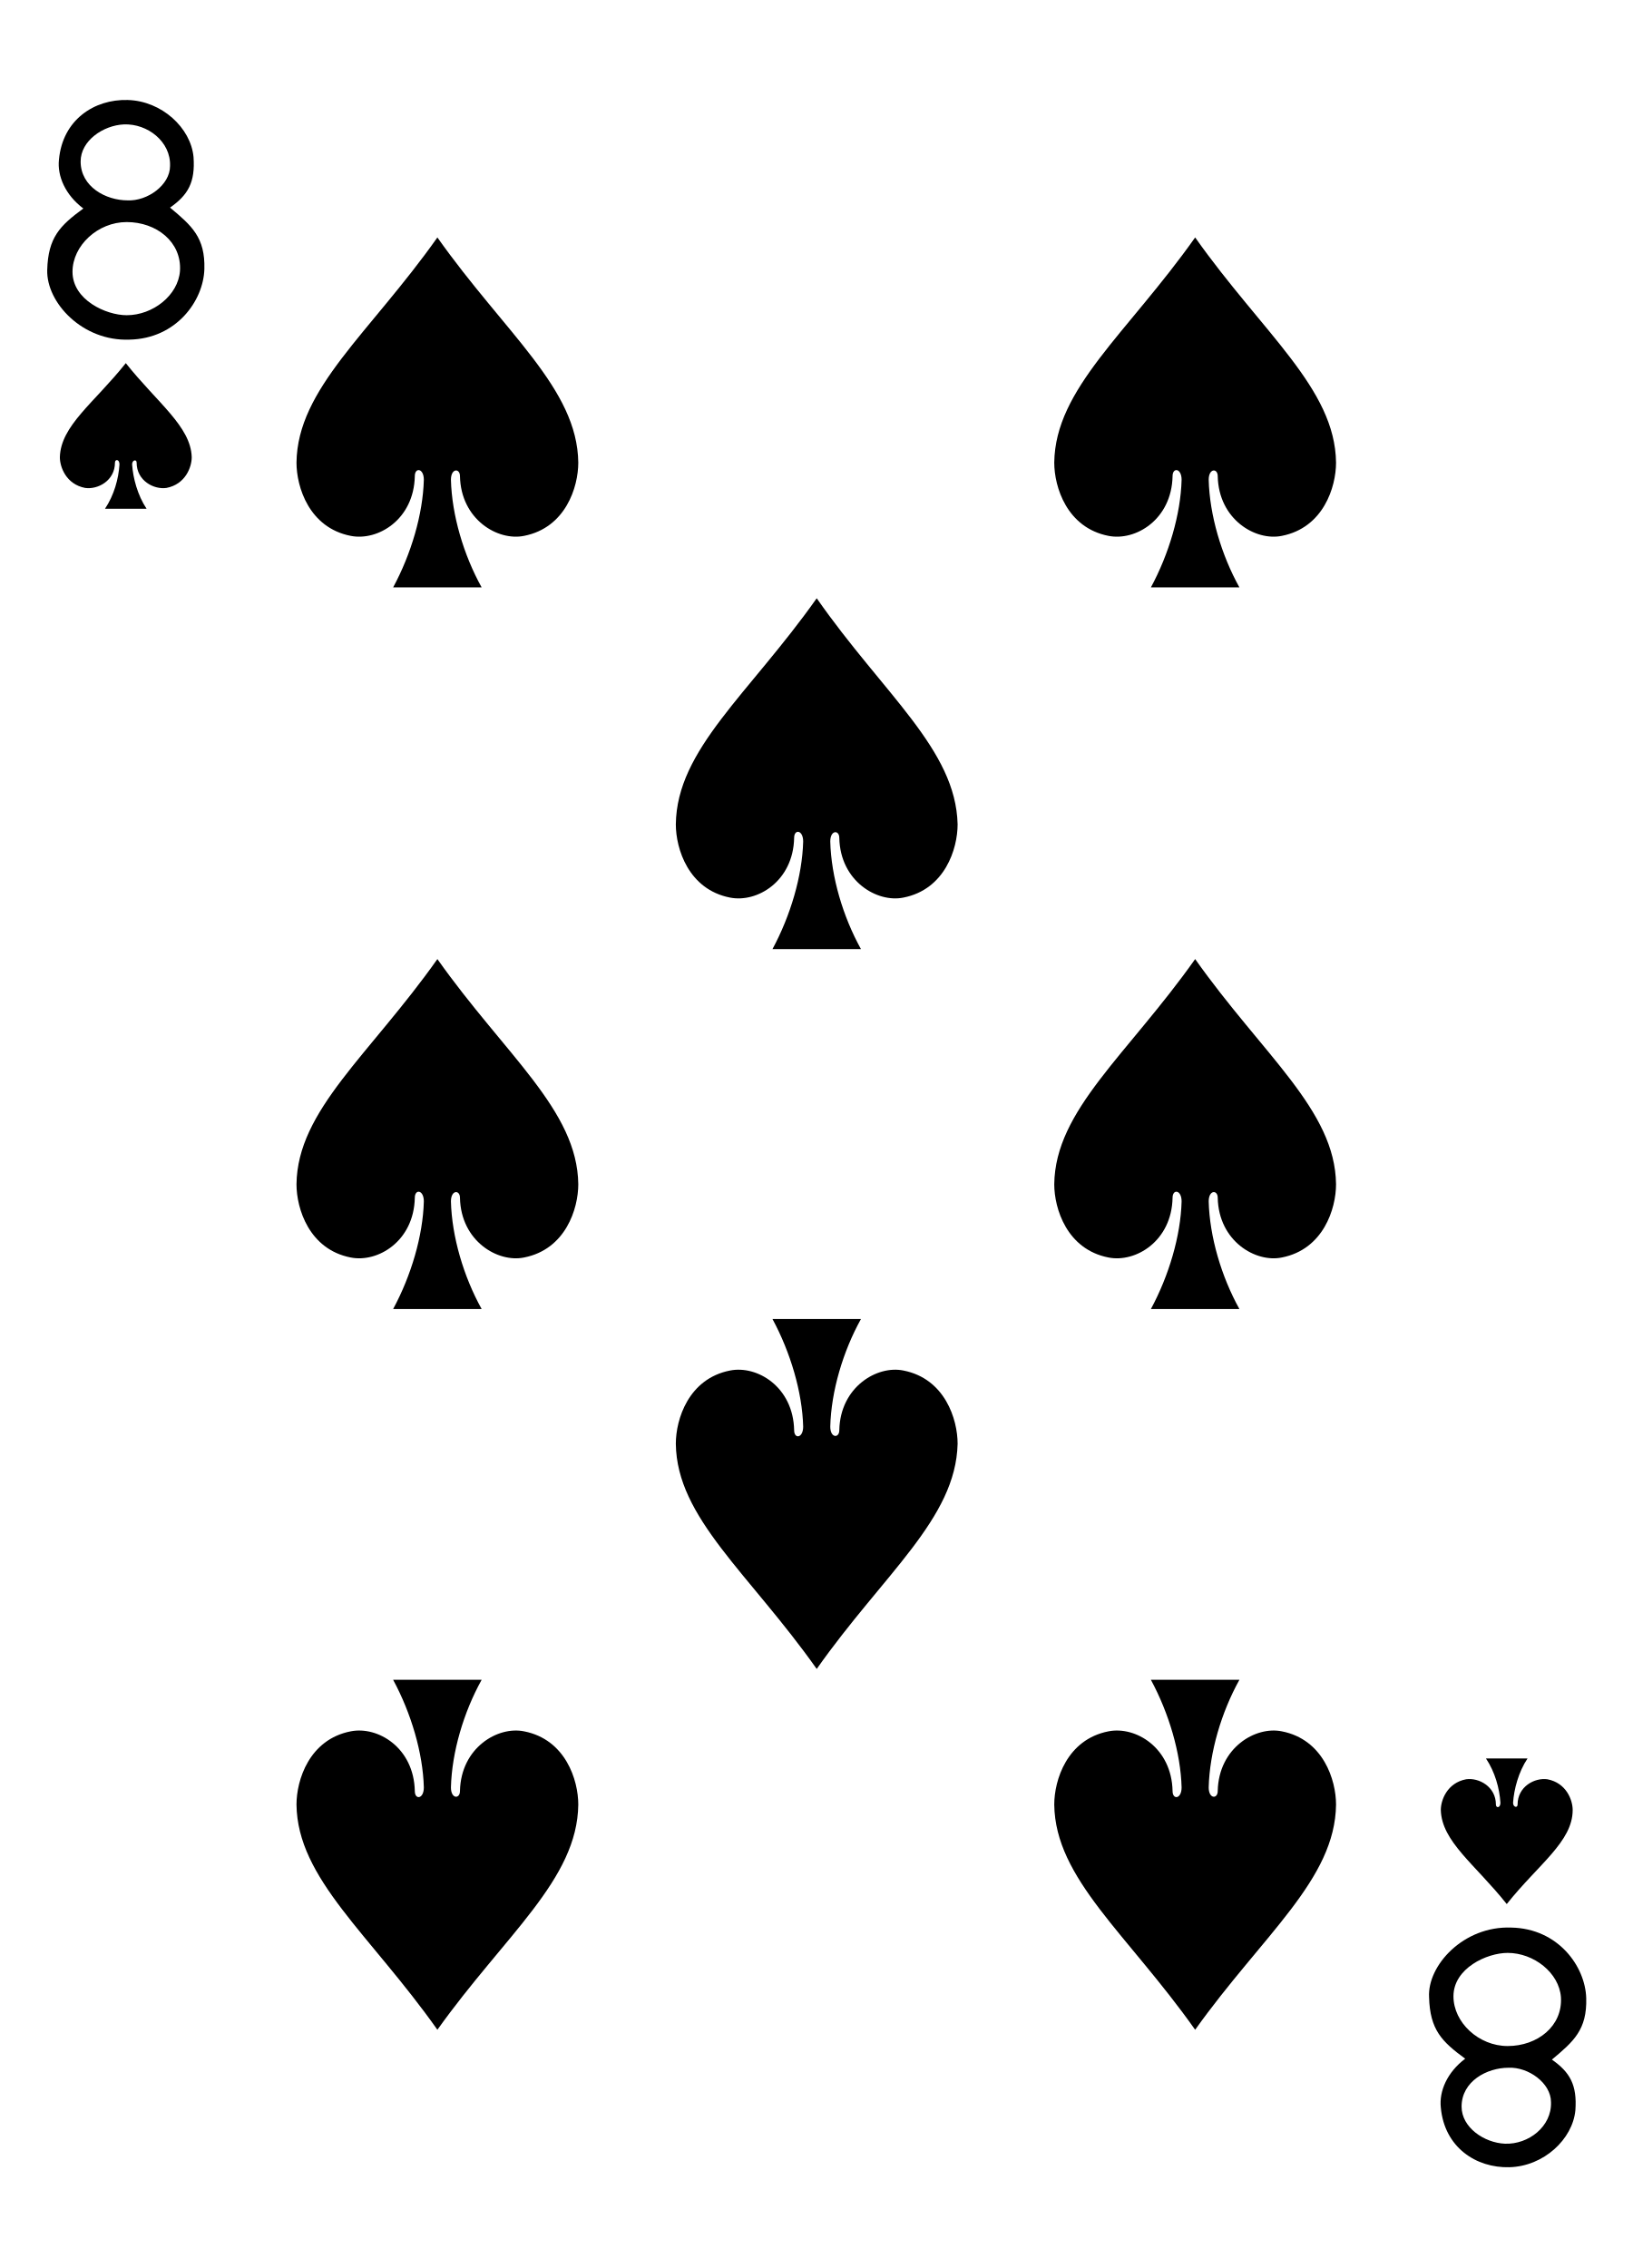
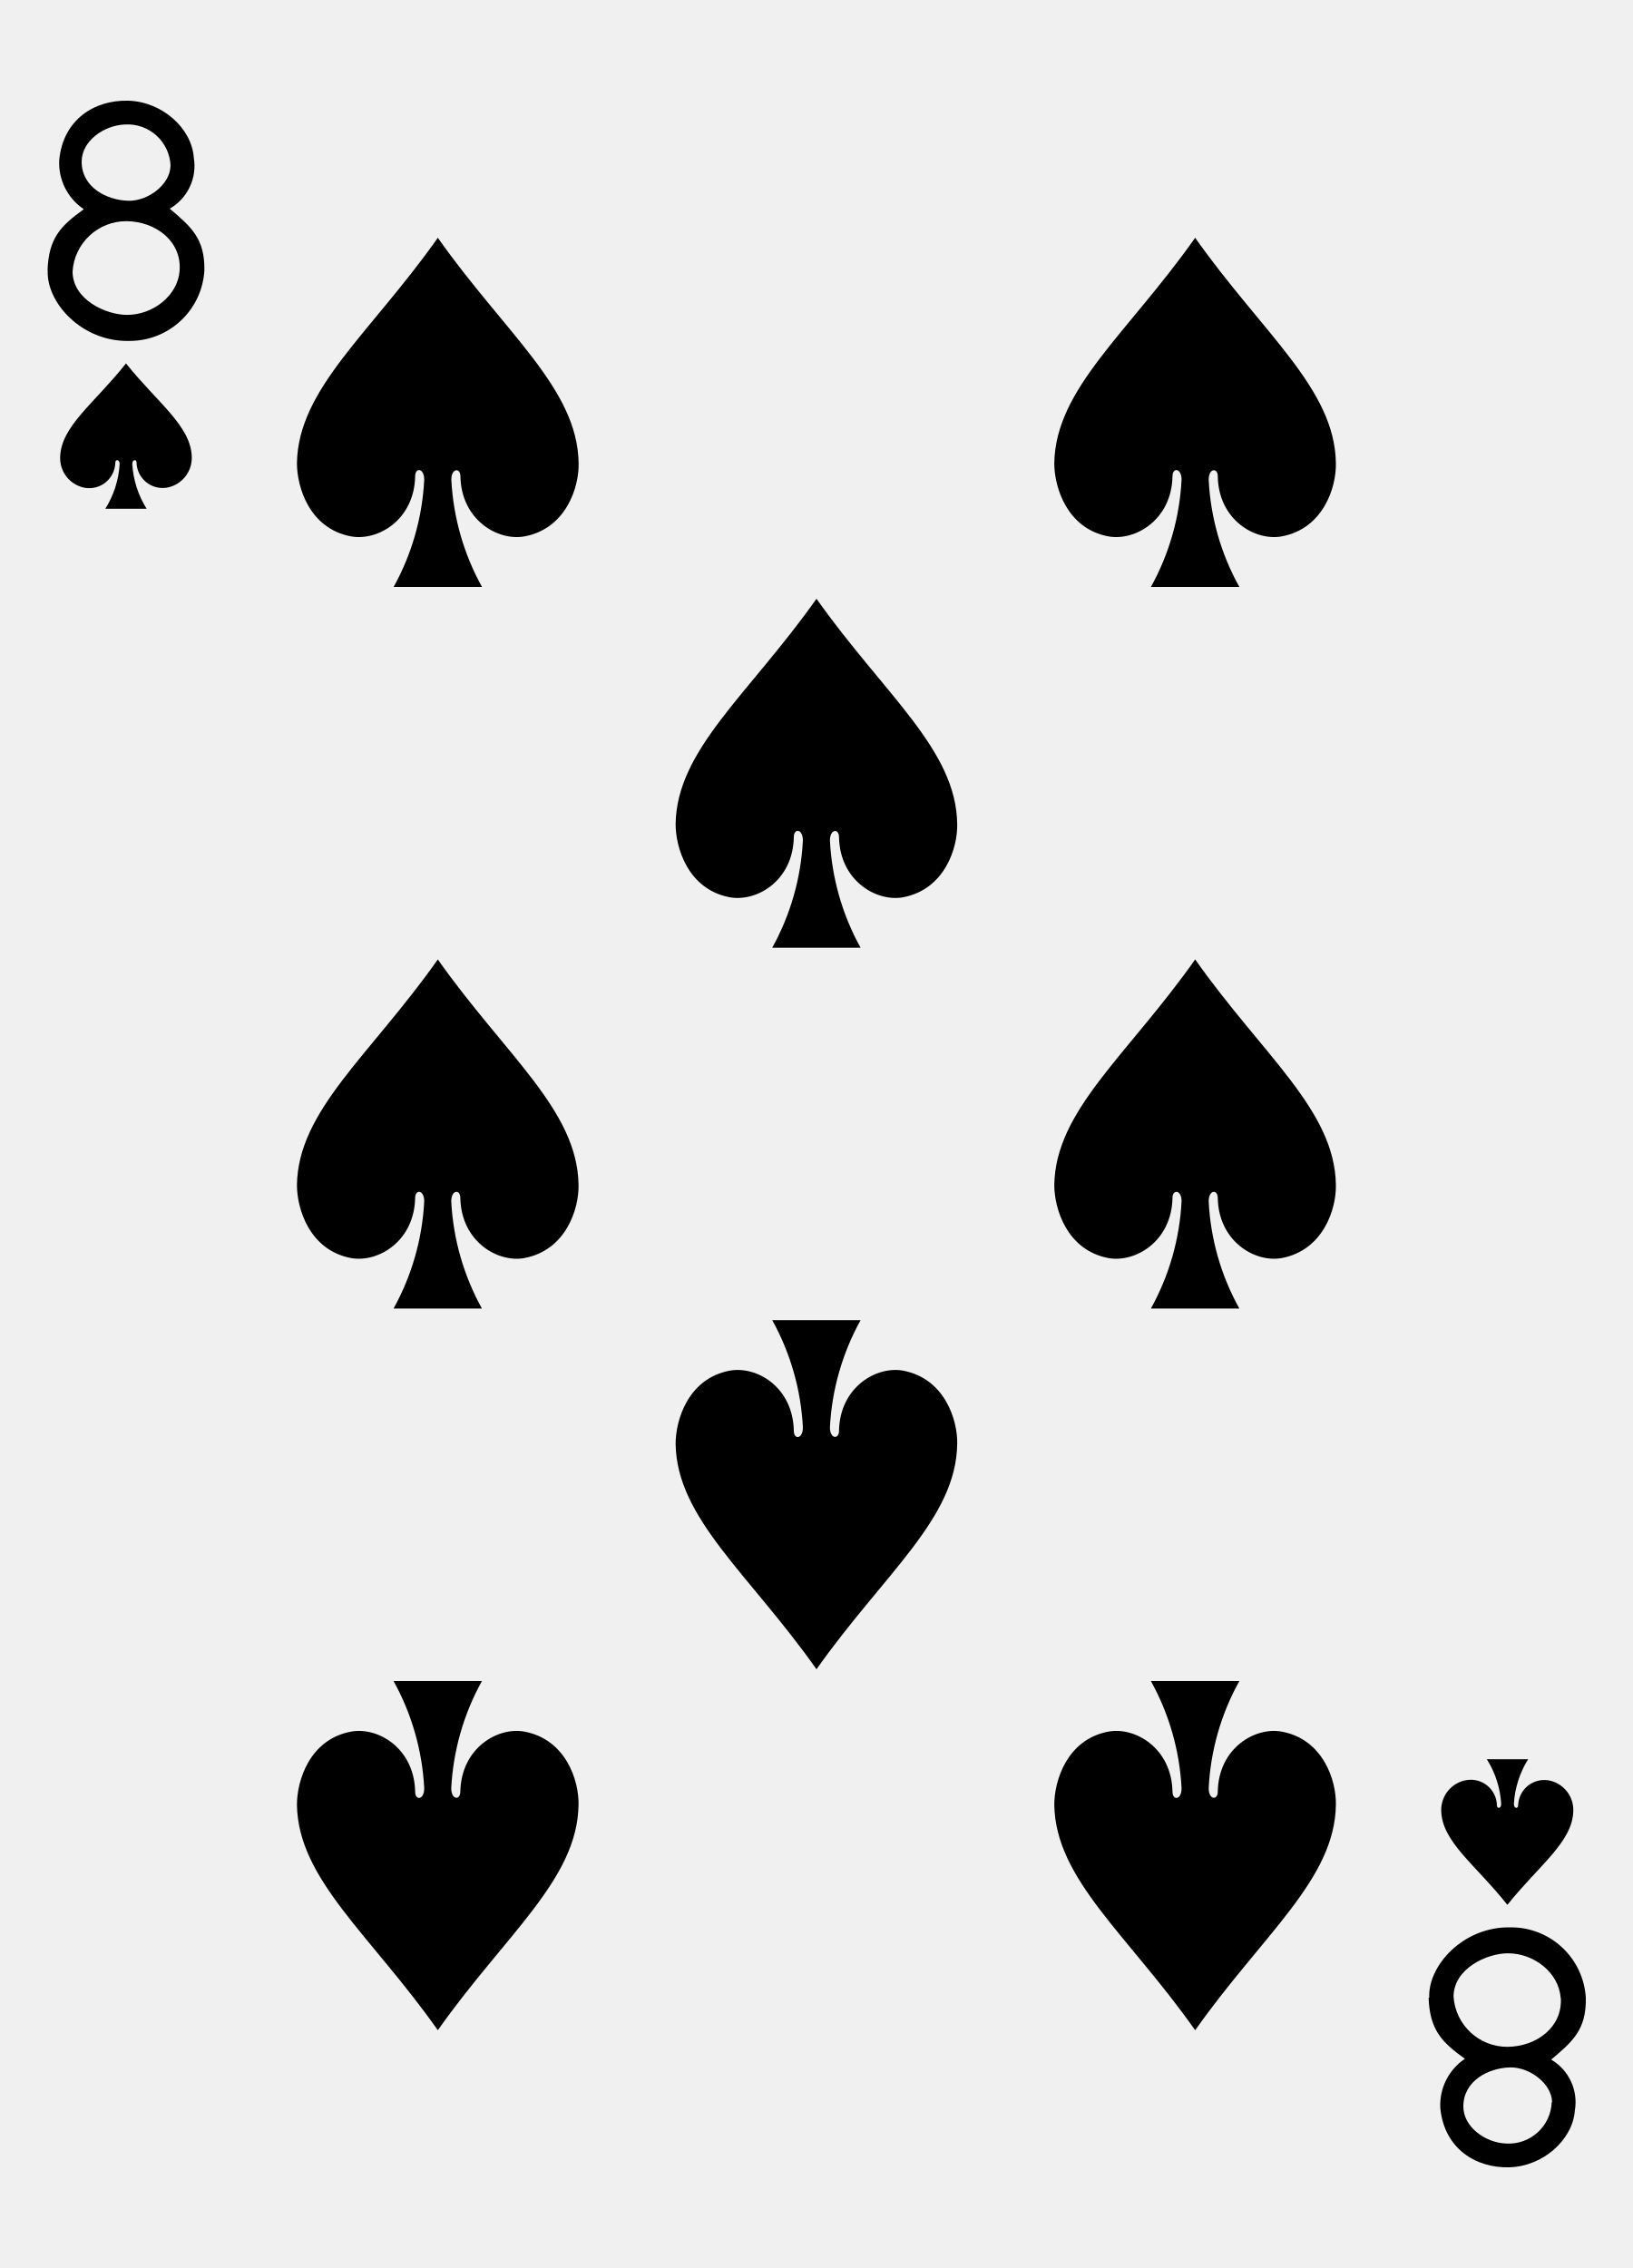
- <svg xmlns="http://www.w3.org/2000/svg" version="1.1" x="0px" y="0px" viewBox="0 0 180 250" style="enable-background:new 0 0 180 250;" xml:space="preserve">
-   <style type="text/css">
- 	.st0{fill:#FFFFFF;}
- 	.st1{fill:#E2CF00;}
- 	.st2{fill:#131F67;}
- 	.st3{fill:#D40000;}
- 	.st4{fill:#100F08;}
- </style>
-   <g id="white-background">
-     <rect class="st0" width="180" height="250" />
-   </g>
-   <g id="Layer_1">
-     <g id="g8511-1-4_1_" transform="matrix(0.9955377,0,0,0.9968013,-284.5965,79.60164)">
-       <path id="path7155-4-0_1_" d="M334.3-53.6c-7.5,10.6-15.5,16.7-15.6,24.9c0,2.7,1.4,7.2,6,8.1c3,0.6,7-1.8,7.1-6.6    c0-1,1-0.9,1,0.4c-0.1,3.8-1.4,8.2-3.4,11.9c3.3,0,6.5,0,9.8,0c-2-3.6-3.3-8-3.4-11.9c0-1.3,1-1.3,1-0.4c0.1,4.8,4.2,7.2,7.1,6.6    c4.6-0.9,6-5.4,6-8.1C349.8-36.9,341.8-43,334.3-53.6z" />
-       <path id="path7157-2-9_1_" d="M299.8-39.7c-3.5,4.4-7.2,6.9-7.3,10.4c0,1.1,0.7,3,2.8,3.4c1.4,0.2,3.3-0.8,3.3-2.8    c0-0.4,0.5-0.4,0.5,0.2c-0.1,1.6-0.6,3.4-1.6,4.9c1.5,0,3,0,4.6,0c-1-1.5-1.5-3.4-1.6-4.9c0-0.5,0.5-0.6,0.5-0.2    c0,2,1.9,3,3.3,2.8c2.1-0.4,2.8-2.3,2.8-3.4C307-32.7,303.3-35.3,299.8-39.7L299.8-39.7z" />
-       <path id="path7162-7-0_1_" d="M452.7,130.7c-3.5-4.4-7.2-6.9-7.3-10.4c0-1.1,0.7-3,2.8-3.4c1.4-0.2,3.3,0.8,3.3,2.8    c0,0.4,0.5,0.4,0.5-0.2c-0.1-1.6-0.6-3.4-1.6-4.9c1.5,0,3,0,4.6,0c-1,1.5-1.5,3.4-1.6,4.9c0,0.5,0.5,0.6,0.5,0.2    c0-2,1.9-3,3.3-2.8c2.1,0.4,2.8,2.3,2.8,3.4C460,123.8,456.2,126.3,452.7,130.7L452.7,130.7z" />
-       <path id="path7164-8-3_1_" d="M418.2-53.6c-7.5,10.6-15.5,16.7-15.6,24.9c0,2.7,1.4,7.2,6,8.1c3,0.6,7-1.8,7.1-6.6    c0-1,1-0.9,1,0.4c-0.1,3.8-1.4,8.2-3.4,11.9c3.3,0,6.5,0,9.8,0c-2-3.6-3.3-8-3.4-11.9c0-1.3,1-1.3,1-0.4c0.1,4.8,4.2,7.2,7.1,6.6    c4.6-0.9,6-5.4,6-8.1C433.7-36.9,425.7-43,418.2-53.6z" />
-       <path id="path7168-3-2_1_" d="M376.3-13.7C368.8-3.1,360.8,3,360.7,11.3c0,2.7,1.4,7.2,6,8.1c3,0.6,7-1.8,7.1-6.6c0-1,1-0.9,1,0.4    c-0.1,3.8-1.4,8.2-3.4,11.9c3.3,0,6.5,0,9.8,0c-2-3.6-3.3-8-3.4-11.9c0-1.3,1-1.3,1-0.4c0.1,4.8,4.2,7.2,7.1,6.6    c4.6-0.9,6-5.4,6-8.1C391.7,3,383.7-3.1,376.3-13.7z" />
-       <path id="path7174-5-0_1_" d="M334.3,26.2c-7.5,10.6-15.5,16.7-15.6,24.9c0,2.7,1.4,7.2,6,8.1c3,0.6,7-1.8,7.1-6.6    c0-1,1-0.9,1,0.4c-0.1,3.8-1.4,8.2-3.4,11.9c3.3,0,6.5,0,9.8,0c-2-3.6-3.3-8-3.4-11.9c0-1.3,1-1.3,1-0.4c0.1,4.8,4.2,7.2,7.1,6.6    c4.6-0.9,6-5.4,6-8.1C349.8,42.9,341.8,36.8,334.3,26.2z" />
-       <path id="path7176-7-0_1_" d="M334.3,144.6c-7.5-10.6-15.5-16.7-15.6-24.9c0-2.7,1.4-7.2,6-8.1c3-0.6,7,1.8,7.1,6.6    c0,1,1,0.9,1-0.4c-0.1-3.8-1.4-8.2-3.4-11.9c3.3,0,6.5,0,9.8,0c-2,3.6-3.3,8-3.4,11.9c0,1.3,1,1.3,1,0.4c0.1-4.8,4.2-7.2,7.1-6.6    c4.6,0.9,6,5.4,6,8.1C349.8,128,341.8,134.1,334.3,144.6z" />
-       <path id="path7178-9-4_1_" d="M418.2,144.6c-7.5-10.6-15.5-16.7-15.6-24.9c0-2.7,1.4-7.2,6-8.1c3-0.6,7,1.8,7.1,6.6    c0,1,1,0.9,1-0.4c-0.1-3.8-1.4-8.2-3.4-11.9c3.3,0,6.5,0,9.8,0c-2,3.6-3.3,8-3.4,11.9c0,1.3,1,1.3,1,0.4c0.1-4.8,4.2-7.2,7.1-6.6    c4.6,0.9,6,5.4,6,8.1C433.7,128,425.7,134.1,418.2,144.6z" />
-       <path id="path7180-5-1_1_" d="M376.3,104.7c-7.5-10.6-15.5-16.7-15.6-24.9c0-2.7,1.4-7.2,6-8.1c3-0.6,7,1.8,7.1,6.6    c0,1,1,0.9,1-0.4c-0.1-3.8-1.4-8.2-3.4-11.9c3.3,0,6.5,0,9.8,0c-2,3.6-3.3,8-3.4,11.9c0,1.3,1,1.3,1,0.4c0.1-4.8,4.2-7.2,7.1-6.6    c4.6,0.9,6,5.4,6,8.1C391.7,88.1,383.7,94.2,376.3,104.7z" />
-       <path id="path7189-7-7_1_" d="M418.2,26.2c-7.5,10.6-15.5,16.7-15.6,24.9c0,2.7,1.4,7.2,6,8.1c3,0.6,7-1.8,7.1-6.6    c0-1,1-0.9,1,0.4c-0.1,3.8-1.4,8.2-3.4,11.9c3.3,0,6.5,0,9.8,0c-2-3.6-3.3-8-3.4-11.9c0-1.3,1-1.3,1-0.4c0.1,4.8,4.2,7.2,7.1,6.6    c4.6-0.9,6-5.4,6-8.1C433.7,42.9,425.7,36.8,418.2,26.2z" />
-       <path id="path27-43-30-7_1_" d="M291.1-50c0.1-3.6,1.4-4.9,4-6.8c-2-1.5-2.9-3.6-2.7-5.4c0.4-4.4,3.9-6.7,7.6-6.6    c3.8,0.1,7,3.1,7.3,6.3c0.2,2.8-0.6,4.2-2.6,5.6c2.4,2,3.9,3.3,3.8,6.8c-0.1,3.5-3.1,7.7-8.3,7.8C295-42.1,291-46.4,291.1-50    L291.1-50L291.1-50z M305.8-49.9c0.2-3.2-2.6-5.4-5.9-5.4c-3.2,0-6,2.6-6,5.5c0,3.1,3.7,4.8,6,4.8C302.8-45,305.6-47.2,305.8-49.9    L305.8-49.9z M304.7-61.5c0.1-2.7-2.5-4.7-5.1-4.6c-2.3,0.1-4.8,1.8-4.8,4.1c0,2.8,2.8,4.3,5.2,4.3    C302.2-57.6,304.7-59.4,304.7-61.5L304.7-61.5L304.7-61.5z" />
-       <path id="path27-43-3-4-8_1_" d="M444.1,141c0.1,3.6,1.4,4.9,4,6.8c-2,1.5-2.9,3.6-2.7,5.4c0.4,4.4,3.9,6.7,7.6,6.6    c3.8-0.1,7-3.1,7.3-6.3c0.2-2.8-0.6-4.2-2.6-5.6c2.4-2,3.9-3.3,3.8-6.8c-0.1-3.5-3.1-7.7-8.3-7.8    C447.9,133.1,443.9,137.5,444.1,141L444.1,141L444.1,141z M458.7,141c0.2,3.2-2.6,5.4-5.9,5.4c-3.2,0-6-2.6-6-5.5    c0-3.1,3.7-4.8,6-4.8C455.7,136.1,458.5,138.3,458.7,141L458.7,141z M457.6,152.6c0.1,2.7-2.5,4.7-5.1,4.6    c-2.3-0.1-4.8-1.8-4.8-4.1c0-2.8,2.8-4.3,5.2-4.3C455.1,148.7,457.6,150.5,457.6,152.6L457.6,152.6L457.6,152.6z" />
-     </g>
+ <svg xmlns="http://www.w3.org/2000/svg" id="Layer_1" data-name="Layer 1" viewBox="0 0 180 250">
+   <g id="g8511-1-4">
+     <path id="path7155-4-0" d="M48.26,26.21c-7.44,10.55-15.4,16.62-15.53,24.85,0,2.67,1.4,7.2,5.94,8.06,2.95.56,7-1.8,7.09-6.62,0-1,1-.93,1,.38A27.25,27.25,0,0,1,43.39,64.7h9.74a27.25,27.25,0,0,1-3.38-11.82c0-1.31,1-1.34,1-.38.09,4.82,4.14,7.18,7.09,6.62,4.54-.86,6-5.39,5.94-8.06C63.66,42.83,55.7,36.76,48.26,26.21Z" />
+     <path id="path7157-2-9" d="M13.88,40.07C10.41,44.46,6.69,47,6.63,50.42A3.33,3.33,0,0,0,9.4,53.78,2.88,2.88,0,0,0,12.71,51c0-.4.48-.39.48.16a10.48,10.48,0,0,1-1.58,4.92h4.55a10.48,10.48,0,0,1-1.58-4.92c0-.55.48-.56.47-.16a2.88,2.88,0,0,0,3.31,2.76,3.34,3.34,0,0,0,2.78-3.36c-.06-3.43-3.78-6-7.26-10.35Z" />
+     <path id="path7162-7-0" d="M166.12,209.93c-3.48-4.39-7.2-6.92-7.26-10.35a3.34,3.34,0,0,1,2.78-3.36A2.88,2.88,0,0,1,165,199c0,.4.48.39.47-.16a10.36,10.36,0,0,0-1.58-4.92h4.55a10.46,10.46,0,0,0-1.57,4.92c0,.55.47.56.47.16a2.88,2.88,0,0,1,3.31-2.76,3.32,3.32,0,0,1,2.77,3.36c-.06,3.43-3.78,6-7.25,10.35Z" />
+     <path id="path7164-8-3" d="M131.74,26.21c-7.44,10.55-15.4,16.62-15.53,24.85,0,2.67,1.41,7.2,5.94,8.06,2.95.56,7-1.8,7.09-6.62,0-1,1-.93,1,.38a27.25,27.25,0,0,1-3.38,11.82h9.75a27,27,0,0,1-3.38-11.82c0-1.31,1-1.34,1-.38.08,4.82,4.14,7.18,7.08,6.62,4.54-.86,6-5.39,5.94-8.06C147.14,42.83,139.18,36.76,131.74,26.21Z" />
+     <path id="path7168-3-2" d="M90,66C82.56,76.53,74.6,82.6,74.47,90.83c0,2.67,1.4,7.2,5.94,8.07,3,.56,7-1.81,7.09-6.63,0-1,1-.93,1,.38a27.25,27.25,0,0,1-3.38,11.82h9.74a27.25,27.25,0,0,1-3.38-11.82c0-1.31,1-1.34,1-.38.09,4.82,4.14,7.19,7.09,6.63,4.54-.87,6-5.4,5.94-8.07C105.4,82.6,97.44,76.53,90,66Z" />
+     <path id="path7174-5-0" d="M48.26,105.76c-7.44,10.55-15.4,16.62-15.53,24.85,0,2.66,1.4,7.19,5.94,8.06,2.95.56,7-1.81,7.09-6.63,0-.95,1-.93,1,.38a27.25,27.25,0,0,1-3.38,11.82h9.74a27.25,27.25,0,0,1-3.38-11.82c0-1.31,1-1.33,1-.38.09,4.82,4.14,7.19,7.09,6.63,4.54-.87,6-5.4,5.94-8.06C63.66,122.38,55.7,116.31,48.26,105.76Z" />
+     <path id="path7176-7-0" d="M48.26,223.79c-7.44-10.55-15.4-16.62-15.53-24.85,0-2.67,1.4-7.2,5.94-8.06,2.95-.57,7,1.8,7.09,6.62,0,1,1,.93,1-.38a27.25,27.25,0,0,0-3.38-11.82h9.74a27.25,27.25,0,0,0-3.38,11.82c0,1.31,1,1.34,1,.38.09-4.82,4.14-7.19,7.09-6.62,4.54.86,6,5.39,5.94,8.06C63.66,207.17,55.7,213.24,48.26,223.79Z" />
+     <path id="path7178-9-4" d="M131.74,223.79c-7.44-10.55-15.4-16.62-15.53-24.85,0-2.67,1.41-7.2,5.94-8.06,2.95-.57,7,1.8,7.09,6.62,0,1,1,.93,1-.38a27.25,27.25,0,0,0-3.38-11.82h9.75a27,27,0,0,0-3.38,11.82c0,1.31,1,1.34,1,.38.08-4.82,4.14-7.19,7.08-6.62,4.54.86,6,5.39,5.94,8.06C147.14,207.17,139.18,213.24,131.74,223.79Z" />
+     <path id="path7180-5-1" d="M90,184c-7.44-10.54-15.4-16.61-15.53-24.84,0-2.67,1.4-7.2,5.94-8.07,3-.56,7,1.81,7.09,6.63,0,1,1,.93,1-.38a27.25,27.25,0,0,0-3.38-11.82h9.74a27.25,27.25,0,0,0-3.38,11.82c0,1.31,1,1.34,1,.38.09-4.82,4.14-7.19,7.09-6.63,4.54.87,6,5.4,5.94,8.07C105.4,167.4,97.44,173.47,90,184Z" />
+     <path id="path7189-7-7" d="M131.74,105.76c-7.44,10.55-15.4,16.62-15.53,24.85,0,2.66,1.41,7.19,5.94,8.06,2.95.56,7-1.81,7.09-6.63,0-.95,1-.93,1,.38a27.25,27.25,0,0,1-3.38,11.82h9.75a27,27,0,0,1-3.38-11.82c0-1.31,1-1.33,1-.38.08,4.82,4.14,7.19,7.08,6.63,4.54-.87,6-5.4,5.94-8.06C147.14,122.38,139.18,116.31,131.74,105.76Z" />
+     <path id="path27-43-30-7" d="M5.24,29.8c.13-3.55,1.42-4.88,4-6.74a6.12,6.12,0,0,1-2.71-5.43c.42-4.42,3.85-6.63,7.6-6.53s7,3.05,7.23,6.26A5.44,5.44,0,0,1,18.71,23c2.36,2,3.87,3.29,3.82,6.79a8.26,8.26,0,0,1-8.27,7.79c-5.21.13-9.15-4.2-9-7.75Zm14.56,0c.22-3.22-2.63-5.39-5.86-5.42A5.93,5.93,0,0,0,8,29.92c0,3.1,3.65,4.78,6,4.79,2.87,0,5.61-2.13,5.8-4.89Zm-1-11.51a4.74,4.74,0,0,0-5-4.57C11.42,13.81,9,15.56,9,17.82c0,2.84,2.78,4.25,5.15,4.31,2.15.05,4.59-1.77,4.64-3.82Z" />
+     <path id="path27-43-3-4-8" d="M157.47,220.2c.13,3.55,1.42,4.88,4,6.74a6.14,6.14,0,0,0-2.71,5.43c.42,4.42,3.86,6.63,7.6,6.53s7-3.05,7.23-6.26a5.43,5.43,0,0,0-2.61-5.61c2.37-2,3.88-3.29,3.82-6.79a8.25,8.25,0,0,0-8.26-7.79c-5.22-.13-9.16,4.2-9,7.75Zm14.57,0c.22,3.22-2.64,5.39-5.87,5.42a5.93,5.93,0,0,1-5.95-5.52c0-3.1,3.66-4.79,6-4.79,2.87,0,5.6,2.13,5.8,4.89Zm-1,11.51a4.74,4.74,0,0,1-5,4.57c-2.3-.07-4.74-1.82-4.74-4.08,0-2.84,2.77-4.25,5.14-4.31,2.15-.05,4.6,1.77,4.64,3.82Z" />
  </g>
</svg>
